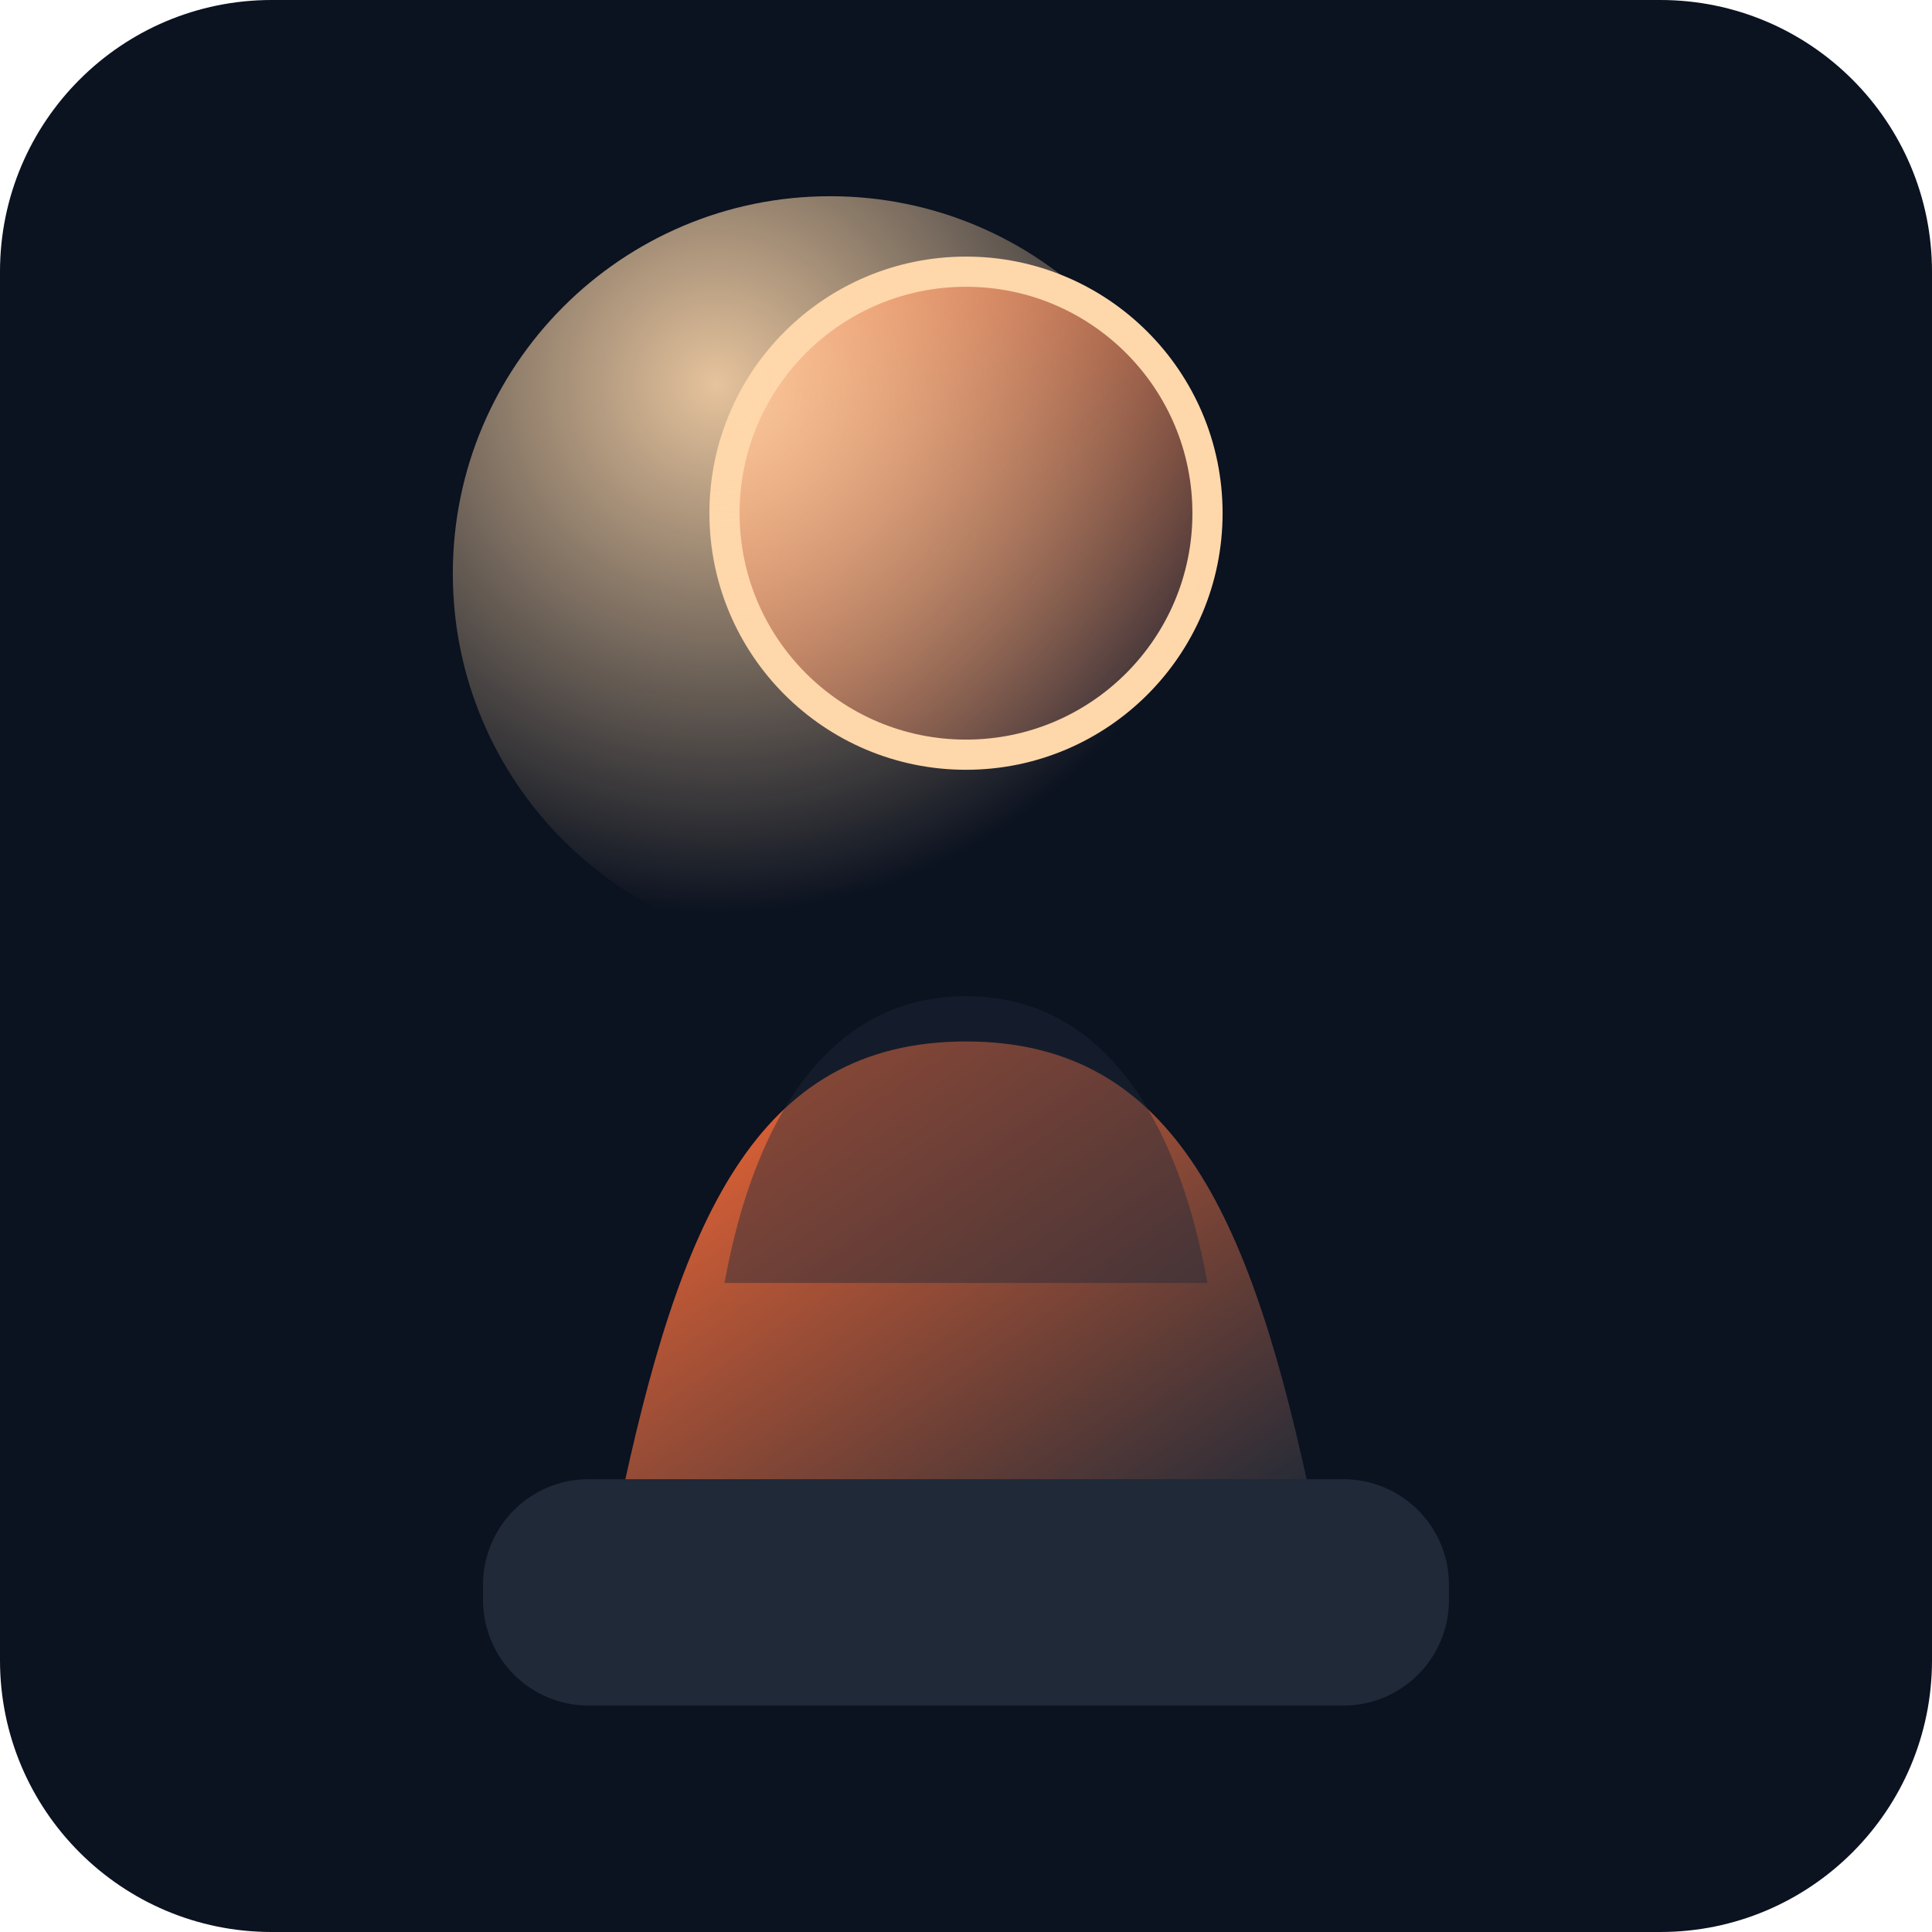
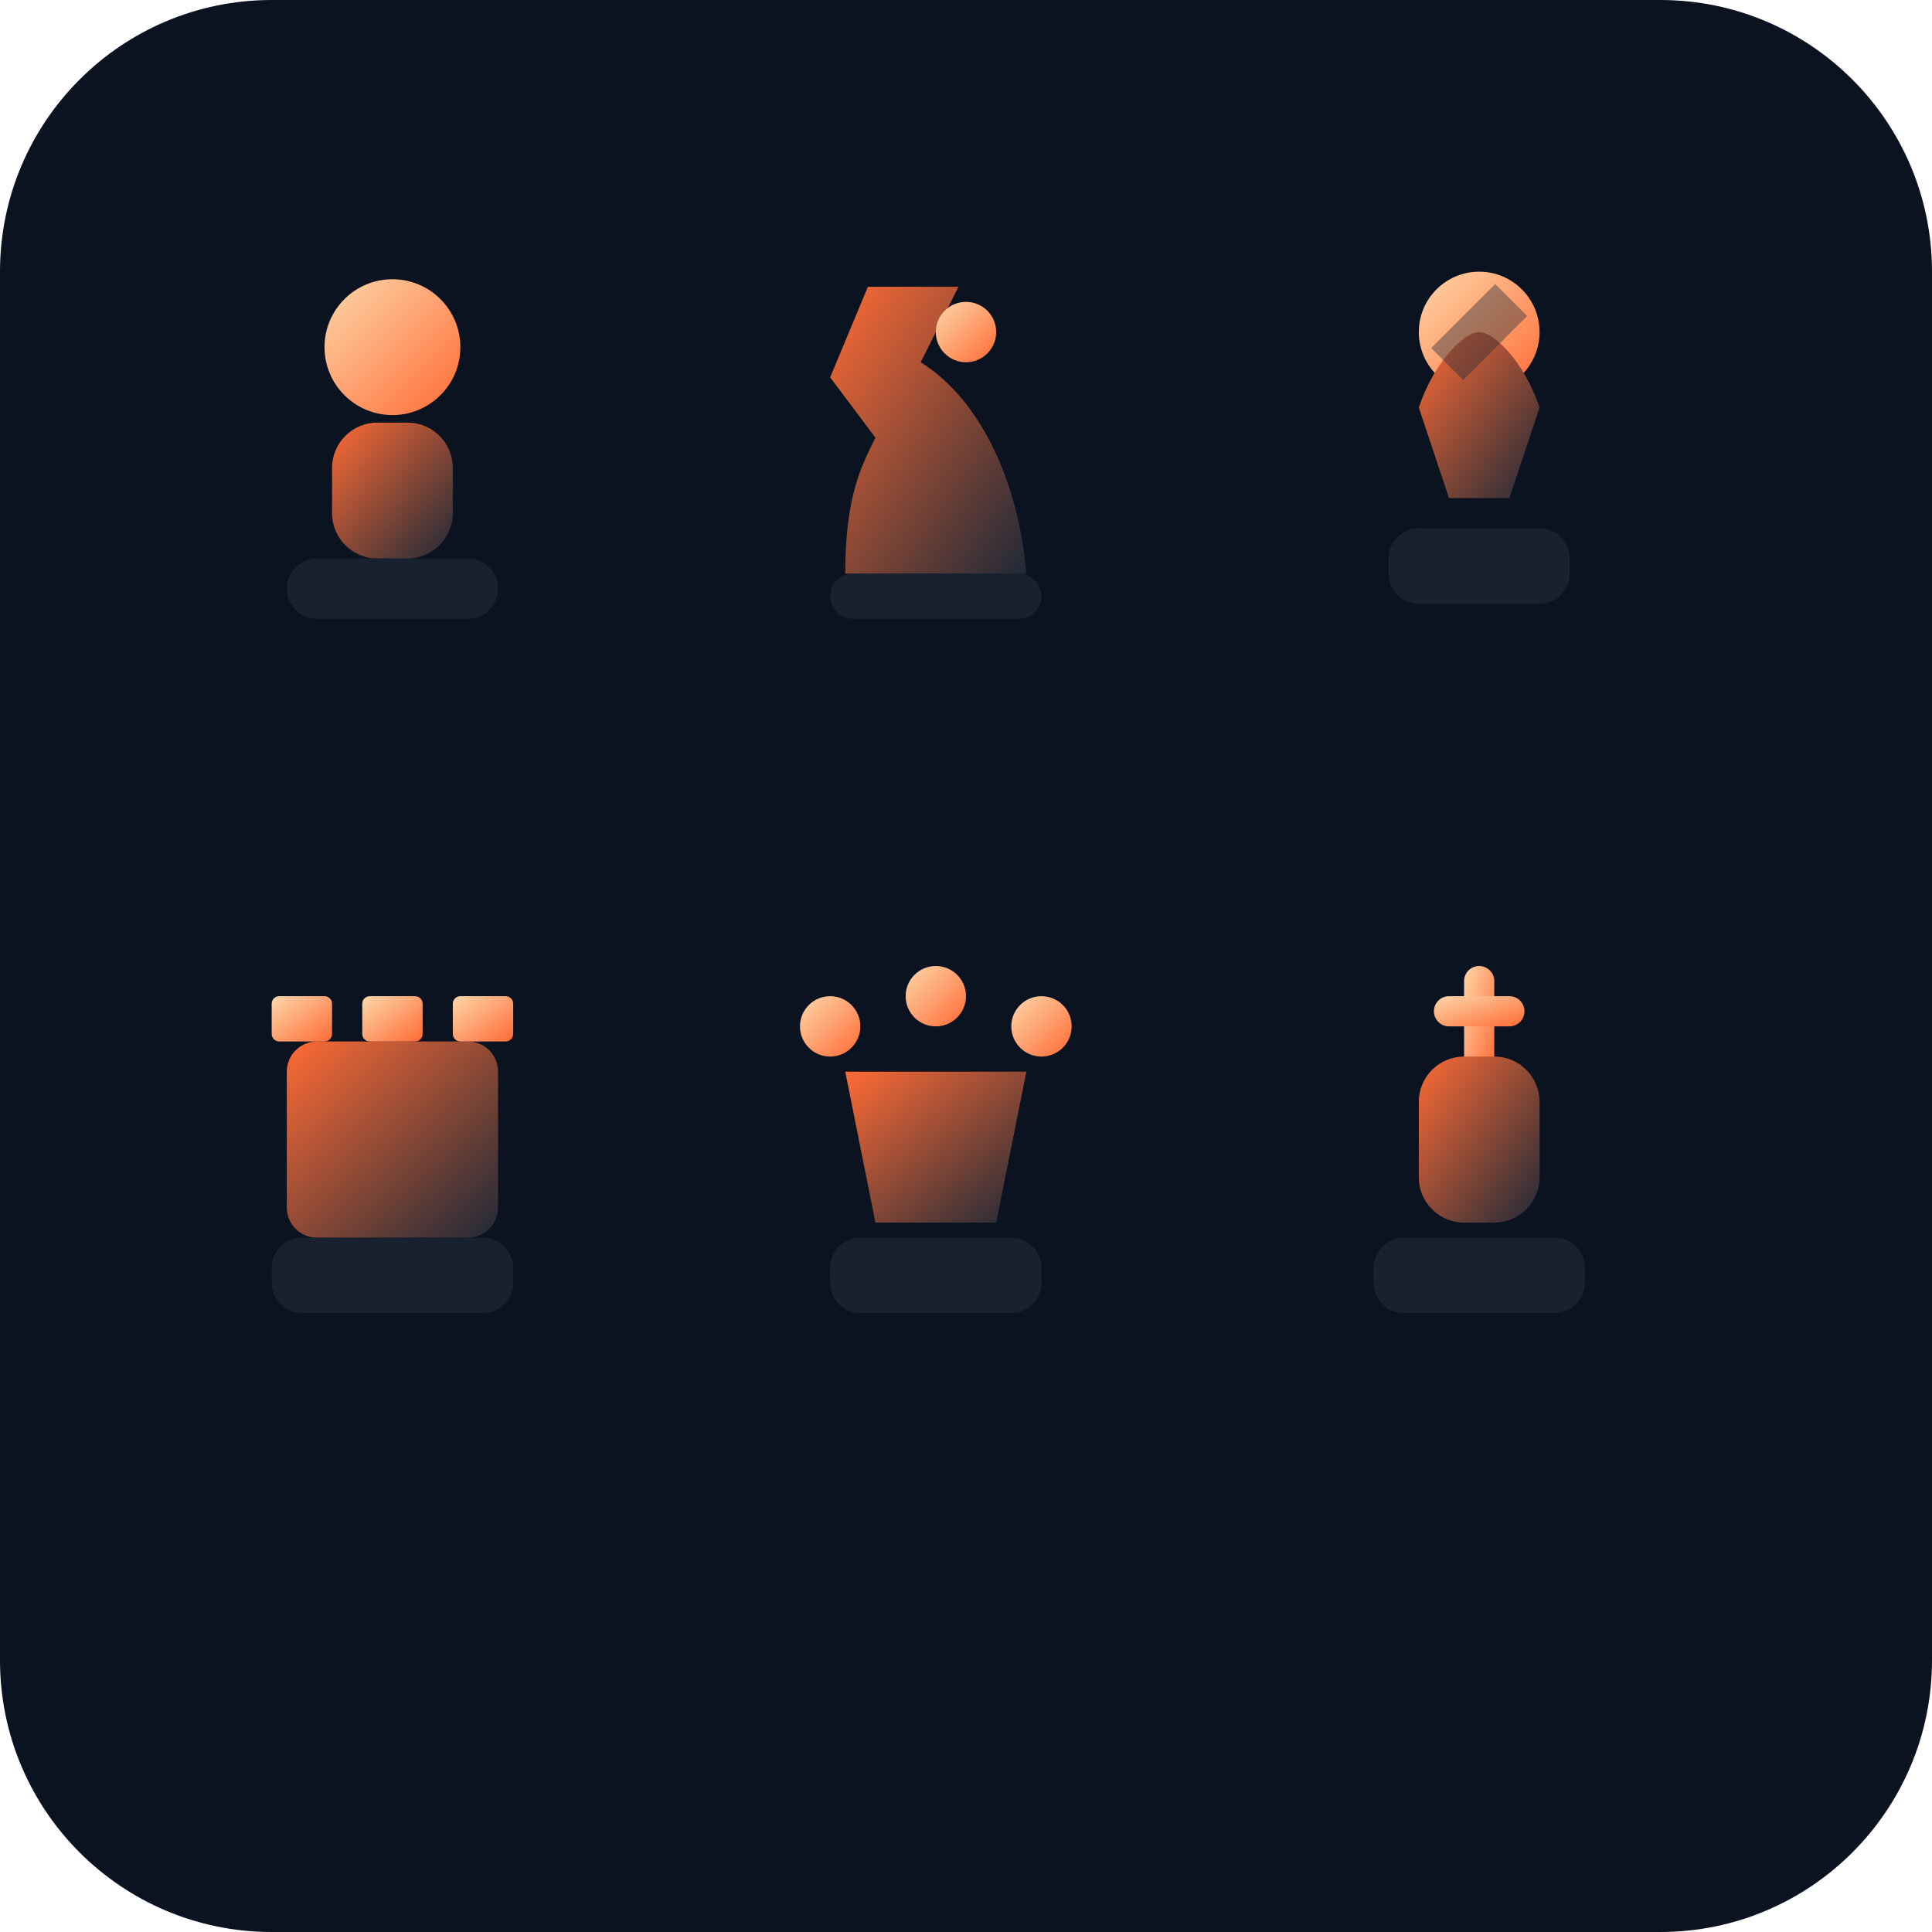
<svg xmlns="http://www.w3.org/2000/svg" width="256" height="256" viewBox="0 0 256 256">
  <defs>
-     <radialGradient id="shine" cx="35%" cy="25%" r="70%">
-       <stop offset="0%" stop-color="#fed7aa" stop-opacity="0.9" />
-       <stop offset="100%" stop-color="#fed7aa" stop-opacity="0" />
-     </radialGradient>
-     <linearGradient id="body" x1="0" y1="0" x2="1" y2="1">
+     <linearGradient id="piece" x1="0" y1="0" x2="1" y2="1">
      <stop offset="0%" stop-color="#ff6b35" />
      <stop offset="100%" stop-color="#1f2937" />
    </linearGradient>
+     <linearGradient id="pieceAlt" x1="0" y1="0" x2="1" y2="1">
+       <stop offset="0%" stop-color="#fed7aa" />
+       <stop offset="100%" stop-color="#ff6b35" />
+     </linearGradient>
  </defs>
  <rect width="256" height="256" rx="36" fill="#0b1220" />
-   <circle cx="128" cy="68" r="32" fill="url(#body)" stroke="#fed7aa" stroke-width="4" />
-   <path d="M82 200c8-38 18-62 46-62s38 24 46 62" fill="url(#body)" />
-   <path d="M96 170c4-22 14-38 32-38s28 16 32 38" fill="#1f2937" opacity="0.45" />
-   <rect x="64" y="196" width="128" height="30" rx="14" fill="#1f2937" />
-   <circle cx="110" cy="76" r="50" fill="url(#shine)" />
+   <g transform="translate(20 28)">
+     <g transform="translate(0 0)">
+       <circle cx="32" cy="18" r="9" fill="url(#pieceAlt)" />
+       <rect x="24" y="28" width="16" height="18" rx="6" fill="url(#piece)" />
+       <rect x="18" y="46" width="28" height="8" rx="4" fill="#1f2937" opacity="0.65" />
+     </g>
+     <g transform="translate(72 0)">
+       <path d="M20 48h24c-1-12-6-23-14-28l5-10h-12l-5 12 6 8c-2 4-4 8-4 18z" fill="url(#piece)" />
+       <rect x="18" y="48" width="28" height="6" rx="3" fill="#1f2937" opacity="0.65" />
+       <circle cx="36" cy="16" r="4" fill="url(#pieceAlt)" />
+     </g>
+     <g transform="translate(144 0)">
+       <circle cx="32" cy="16" r="8" fill="url(#pieceAlt)" />
+       <path d="M24 26c2-6 6-10 8-10s6 4 8 10l-4 12h-8l-4-12z" fill="url(#piece)" />
+       <rect x="20" y="42" width="24" height="10" rx="4" fill="#1f2937" opacity="0.65" />
+       <rect x="29" y="10" width="6" height="12" transform="rotate(45 32 16)" fill="#1f2937" opacity="0.4" />
+     </g>
+     <g transform="translate(0 92)">
+       <rect x="18" y="18" width="28" height="26" rx="4" fill="url(#piece)" />
+       <rect x="16" y="44" width="32" height="10" rx="4" fill="#1f2937" opacity="0.65" />
+       <rect x="16" y="12" width="8" height="6" rx="1" fill="url(#pieceAlt)" />
+       <rect x="28" y="12" width="8" height="6" rx="1" fill="url(#pieceAlt)" />
+       <rect x="40" y="12" width="8" height="6" rx="1" fill="url(#pieceAlt)" />
+     </g>
+     <g transform="translate(72 92)">
+       <circle cx="18" cy="16" r="4" fill="url(#pieceAlt)" />
+       <circle cx="32" cy="12" r="4" fill="url(#pieceAlt)" />
+       <circle cx="46" cy="16" r="4" fill="url(#pieceAlt)" />
+       <path d="M20 22h24l-4 20h-16l-4-20z" fill="url(#piece)" />
+       <rect x="18" y="44" width="28" height="10" rx="4" fill="#1f2937" opacity="0.65" />
+     </g>
+     <g transform="translate(144 92)">
+       <rect x="30" y="8" width="4" height="14" rx="2" fill="url(#pieceAlt)" />
+       <rect x="26" y="12" width="12" height="4" rx="2" fill="url(#pieceAlt)" />
+       <rect x="24" y="20" width="16" height="22" rx="6" fill="url(#piece)" />
+       <rect x="18" y="44" width="28" height="10" rx="4" fill="#1f2937" opacity="0.65" />
+     </g>
+   </g>
</svg>
